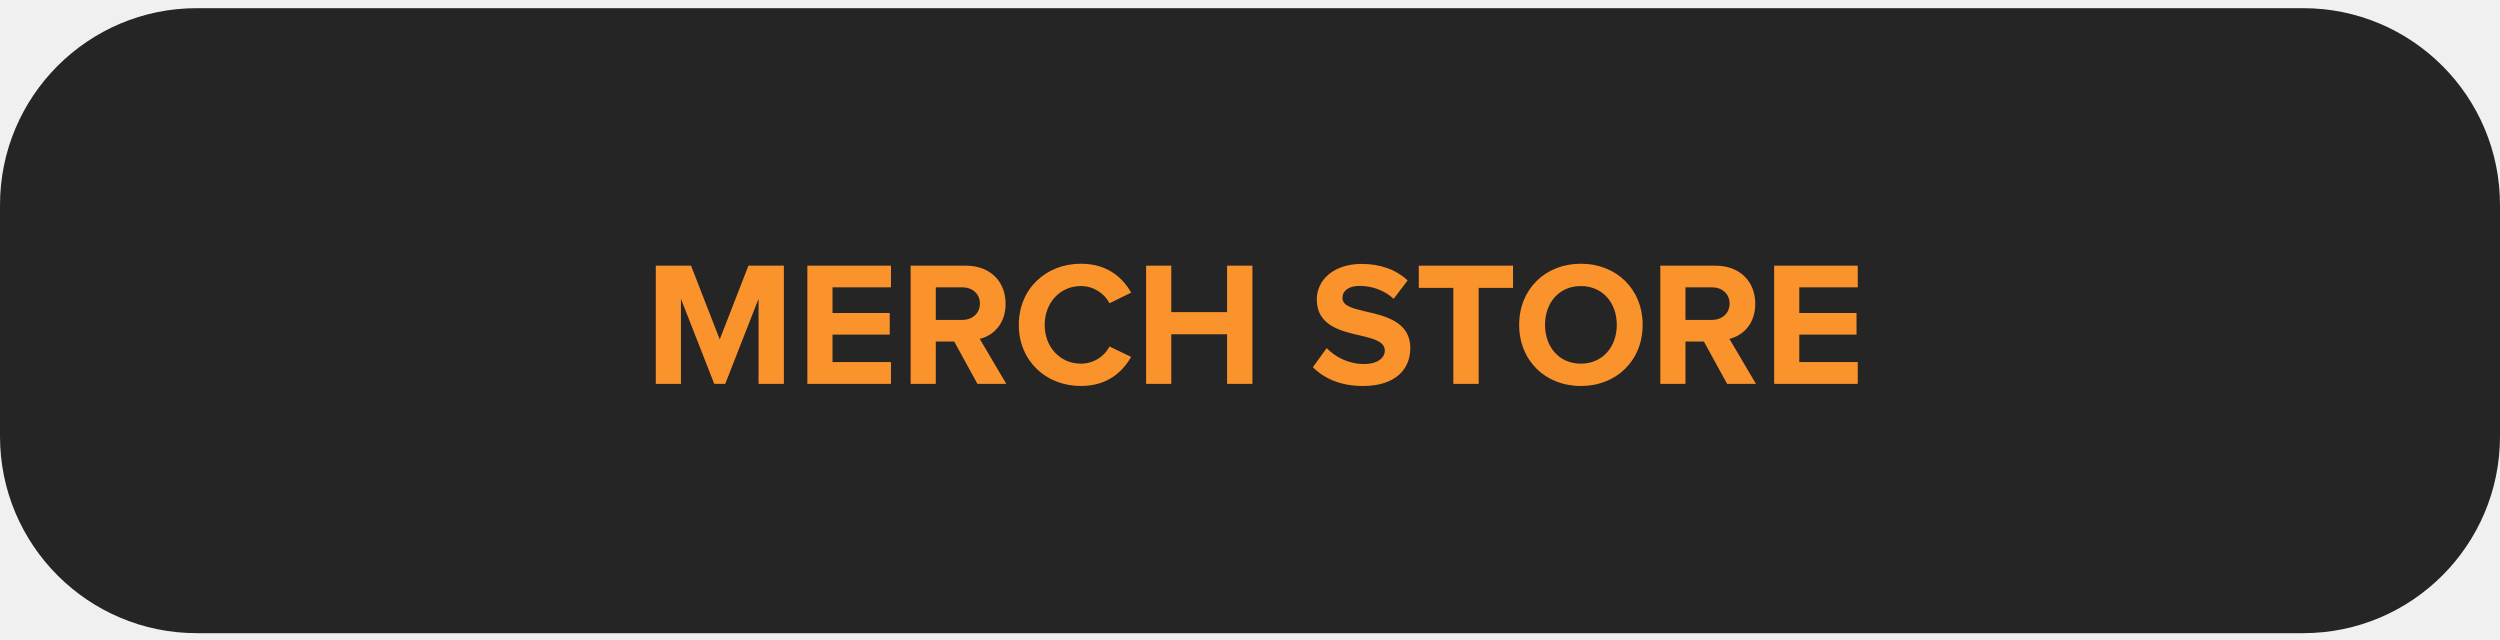
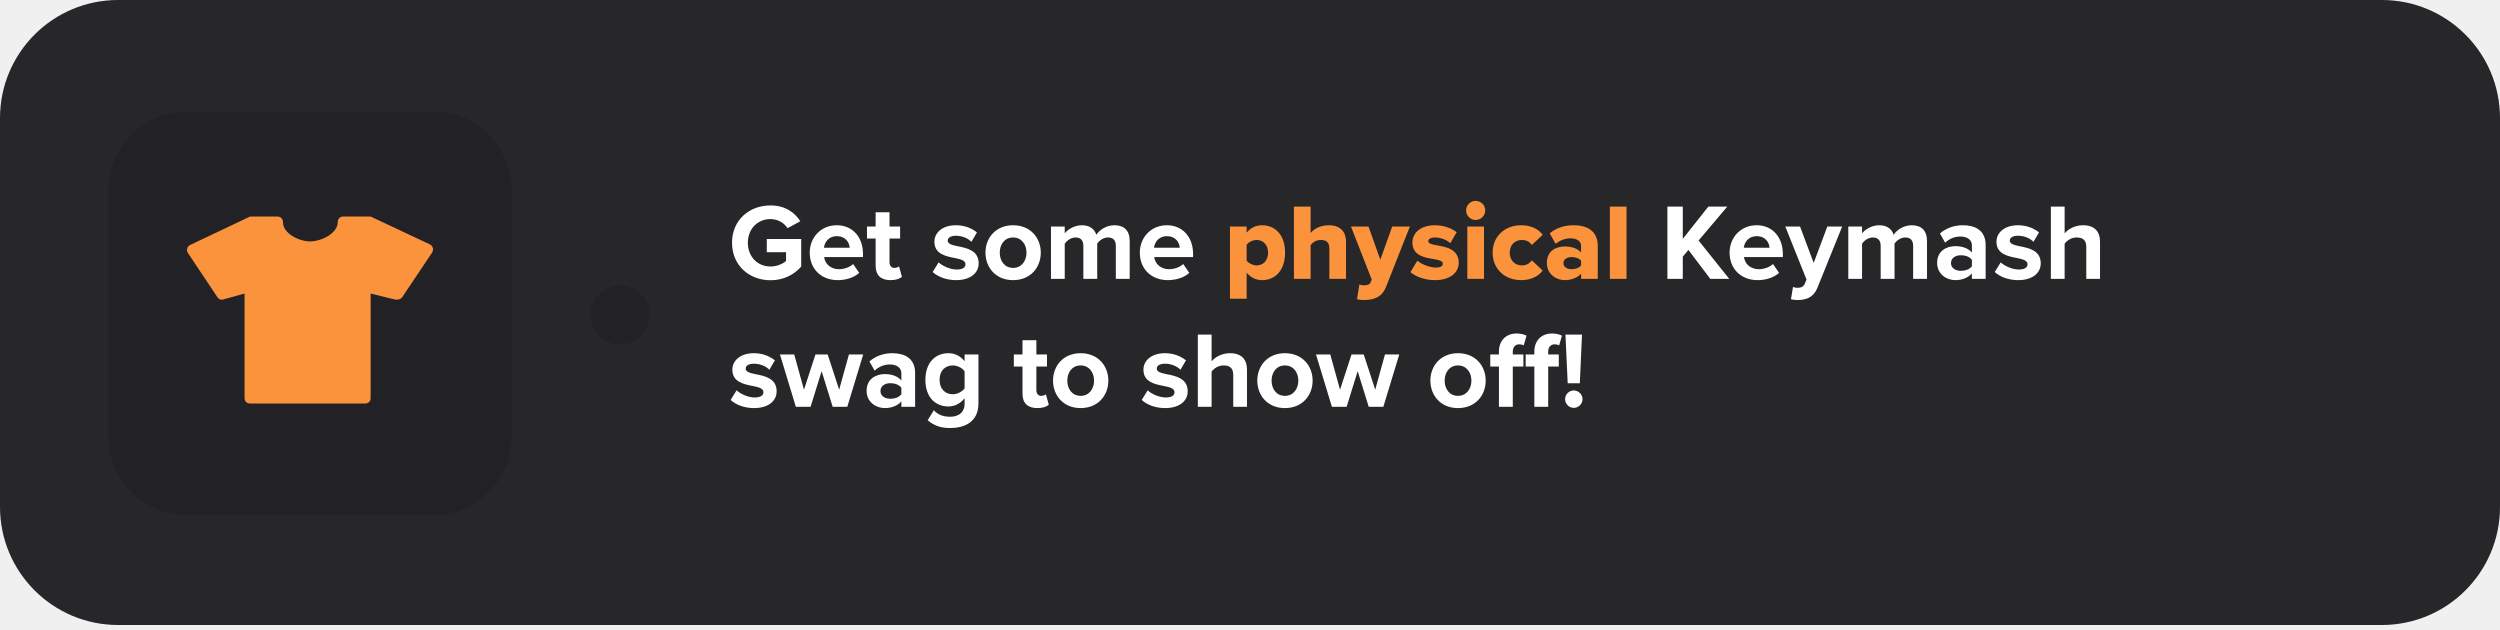
- <svg xmlns="http://www.w3.org/2000/svg" width="254" height="65" viewBox="0 0 254 65" fill="none">
-   <g filter="url(#filter0_b_179_713)">
-     <rect y="0.83" width="254" height="63.5" rx="20" fill="#252525" />
+ <svg xmlns="http://www.w3.org/2000/svg" width="254" height="64" viewBox="0 0 254 64" fill="none">
+   <rect width="254" height="63.5" rx="12" fill="#27272A" />
+   <g filter="url(#filter0_b_460_44)">
+     <rect x="11" y="11.33" width="41" height="41" rx="8" fill="#222226" />
  </g>
-   <path d="M77.068 39H79.642V26.994H76.042L73.126 34.482L70.21 26.994H66.628V39H69.184V30.36L72.568 39H73.684L77.068 30.36V39ZM82.027 39H90.523V36.786H84.583V33.996H90.397V31.8H84.583V29.19H90.523V26.994H82.027V39ZM99.307 39H102.241L99.541 34.428C100.837 34.122 102.169 32.988 102.169 30.864C102.169 28.632 100.639 26.994 98.137 26.994H92.521V39H95.077V34.698H96.949L99.307 39ZM99.559 30.846C99.559 31.854 98.785 32.502 97.759 32.502H95.077V29.19H97.759C98.785 29.19 99.559 29.838 99.559 30.846ZM109.811 39.216C112.547 39.216 114.059 37.758 114.923 36.264L112.727 35.202C112.223 36.192 111.143 36.948 109.811 36.948C107.723 36.948 106.139 35.274 106.139 33.006C106.139 30.738 107.723 29.064 109.811 29.064C111.143 29.064 112.223 29.838 112.727 30.81L114.923 29.73C114.077 28.236 112.547 26.796 109.811 26.796C106.301 26.796 103.511 29.316 103.511 33.006C103.511 36.696 106.301 39.216 109.811 39.216ZM124.671 39H127.245V26.994H124.671V31.71H119.001V26.994H116.445V39H119.001V33.96H124.671V39ZM133.388 37.308C134.522 38.442 136.178 39.216 138.482 39.216C141.722 39.216 143.288 37.56 143.288 35.364C143.288 32.7 140.768 32.106 138.788 31.656C137.402 31.332 136.394 31.08 136.394 30.27C136.394 29.55 137.006 29.046 138.158 29.046C139.328 29.046 140.624 29.46 141.596 30.36L143.018 28.488C141.83 27.39 140.246 26.814 138.338 26.814C135.512 26.814 133.784 28.434 133.784 30.432C133.784 33.114 136.304 33.654 138.266 34.104C139.652 34.428 140.696 34.734 140.696 35.634C140.696 36.318 140.012 36.984 138.608 36.984C136.952 36.984 135.638 36.246 134.792 35.364L133.388 37.308ZM147.658 39H150.232V29.244H153.724V26.994H144.148V29.244H147.658V39ZM154.347 33.006C154.347 36.624 156.993 39.216 160.611 39.216C164.247 39.216 166.893 36.624 166.893 33.006C166.893 29.388 164.247 26.796 160.611 26.796C156.993 26.796 154.347 29.388 154.347 33.006ZM164.265 33.006C164.265 35.238 162.825 36.948 160.611 36.948C158.397 36.948 156.975 35.238 156.975 33.006C156.975 30.756 158.397 29.064 160.611 29.064C162.825 29.064 164.265 30.756 164.265 33.006ZM175.473 39H178.407L175.707 34.428C177.003 34.122 178.335 32.988 178.335 30.864C178.335 28.632 176.805 26.994 174.303 26.994H168.687V39H171.243V34.698H173.115L175.473 39ZM175.725 30.846C175.725 31.854 174.951 32.502 173.925 32.502H171.243V29.19H173.925C174.951 29.19 175.725 29.838 175.725 30.846ZM180.253 39H188.749V36.786H182.809V33.996H188.623V31.8H182.809V29.19H188.749V26.994H180.253V39Z" fill="#FB932C" />
+   <path d="M74.374 24.667C74.374 26.977 76.134 28.473 78.279 28.473C79.61 28.473 80.655 27.923 81.403 27.087V24.282H77.905V25.624H79.863V26.515C79.544 26.801 78.95 27.076 78.279 27.076C76.948 27.076 75.98 26.053 75.98 24.667C75.98 23.281 76.948 22.258 78.279 22.258C79.049 22.258 79.676 22.665 80.017 23.182L81.315 22.478C80.754 21.609 79.797 20.872 78.279 20.872C76.134 20.872 74.374 22.346 74.374 24.667ZM82.269 25.668C82.269 27.373 83.49 28.462 85.107 28.462C85.932 28.462 86.768 28.209 87.296 27.725L86.68 26.823C86.339 27.153 85.756 27.351 85.261 27.351C84.359 27.351 83.82 26.79 83.732 26.119H87.681V25.811C87.681 24.073 86.603 22.885 85.019 22.885C83.402 22.885 82.269 24.128 82.269 25.668ZM85.019 23.996C85.943 23.996 86.295 24.667 86.328 25.173H83.71C83.776 24.645 84.15 23.996 85.019 23.996ZM90.472 28.462C91.055 28.462 91.429 28.308 91.638 28.121L91.341 27.065C91.264 27.142 91.066 27.219 90.857 27.219C90.549 27.219 90.373 26.966 90.373 26.636V24.238H91.451V23.017H90.373V21.565H88.965V23.017H88.085V24.238H88.965V27.01C88.965 27.956 89.493 28.462 90.472 28.462ZM94.759 27.637C95.32 28.154 96.211 28.462 97.135 28.462C98.609 28.462 99.434 27.725 99.434 26.757C99.434 25.437 98.213 25.195 97.3 25.019C96.706 24.898 96.288 24.777 96.288 24.447C96.288 24.139 96.618 23.952 97.124 23.952C97.773 23.952 98.378 24.227 98.697 24.568L99.258 23.611C98.73 23.193 98.015 22.885 97.113 22.885C95.716 22.885 94.935 23.666 94.935 24.557C94.935 25.822 96.112 26.042 97.025 26.218C97.63 26.339 98.092 26.471 98.092 26.845C98.092 27.175 97.806 27.384 97.201 27.384C96.541 27.384 95.749 27.021 95.364 26.658L94.759 27.637ZM102.928 28.462C104.688 28.462 105.744 27.186 105.744 25.668C105.744 24.161 104.688 22.885 102.928 22.885C101.179 22.885 100.123 24.161 100.123 25.668C100.123 27.186 101.179 28.462 102.928 28.462ZM102.928 27.219C102.059 27.219 101.575 26.504 101.575 25.668C101.575 24.843 102.059 24.128 102.928 24.128C103.797 24.128 104.292 24.843 104.292 25.668C104.292 26.504 103.797 27.219 102.928 27.219ZM113.369 28.33H114.777V24.491C114.777 23.402 114.194 22.885 113.215 22.885C112.401 22.885 111.697 23.369 111.389 23.853C111.191 23.248 110.696 22.885 109.915 22.885C109.101 22.885 108.397 23.391 108.177 23.71V23.017H106.78V28.33H108.177V24.755C108.386 24.458 108.793 24.128 109.277 24.128C109.849 24.128 110.069 24.48 110.069 24.975V28.33H111.477V24.744C111.675 24.458 112.082 24.128 112.577 24.128C113.149 24.128 113.369 24.48 113.369 24.975V28.33ZM115.806 25.668C115.806 27.373 117.027 28.462 118.644 28.462C119.469 28.462 120.305 28.209 120.833 27.725L120.217 26.823C119.876 27.153 119.293 27.351 118.798 27.351C117.896 27.351 117.357 26.79 117.269 26.119H121.218V25.811C121.218 24.073 120.14 22.885 118.556 22.885C116.939 22.885 115.806 24.128 115.806 25.668ZM118.556 23.996C119.48 23.996 119.832 24.667 119.865 25.173H117.247C117.313 24.645 117.687 23.996 118.556 23.996ZM173.764 28.33H175.689L172.576 24.436L175.491 20.993H173.566L170.97 24.271V20.993H169.408V28.33H170.97V26.075L171.542 25.393L173.764 28.33ZM175.726 25.668C175.726 27.373 176.947 28.462 178.564 28.462C179.389 28.462 180.225 28.209 180.753 27.725L180.137 26.823C179.796 27.153 179.213 27.351 178.718 27.351C177.816 27.351 177.277 26.79 177.189 26.119H181.138V25.811C181.138 24.073 180.06 22.885 178.476 22.885C176.859 22.885 175.726 24.128 175.726 25.668ZM178.476 23.996C179.4 23.996 179.752 24.667 179.785 25.173H177.167C177.233 24.645 177.607 23.996 178.476 23.996ZM182.169 29.155L181.96 30.409C182.136 30.453 182.488 30.486 182.653 30.486C183.566 30.464 184.27 30.2 184.666 29.199L187.163 23.017H185.656L184.27 26.713L182.884 23.017H181.388L183.544 28.407L183.346 28.858C183.214 29.144 182.972 29.243 182.609 29.243C182.477 29.243 182.29 29.21 182.169 29.155ZM194.376 28.33H195.784V24.491C195.784 23.402 195.201 22.885 194.222 22.885C193.408 22.885 192.704 23.369 192.396 23.853C192.198 23.248 191.703 22.885 190.922 22.885C190.108 22.885 189.404 23.391 189.184 23.71V23.017H187.787V28.33H189.184V24.755C189.393 24.458 189.8 24.128 190.284 24.128C190.856 24.128 191.076 24.48 191.076 24.975V28.33H192.484V24.744C192.682 24.458 193.089 24.128 193.584 24.128C194.156 24.128 194.376 24.48 194.376 24.975V28.33ZM200.344 28.33H201.741V24.898C201.741 23.369 200.63 22.885 199.42 22.885C198.584 22.885 197.748 23.149 197.099 23.721L197.627 24.656C198.078 24.238 198.606 24.029 199.178 24.029C199.882 24.029 200.344 24.381 200.344 24.92V25.657C199.992 25.228 199.365 25.008 198.661 25.008C197.814 25.008 196.813 25.459 196.813 26.702C196.813 27.89 197.814 28.462 198.661 28.462C199.354 28.462 199.981 28.209 200.344 27.78V28.33ZM200.344 27.054C200.113 27.362 199.673 27.516 199.222 27.516C198.672 27.516 198.221 27.23 198.221 26.735C198.221 26.218 198.672 25.932 199.222 25.932C199.673 25.932 200.113 26.086 200.344 26.394V27.054ZM202.665 27.637C203.226 28.154 204.117 28.462 205.041 28.462C206.515 28.462 207.34 27.725 207.34 26.757C207.34 25.437 206.119 25.195 205.206 25.019C204.612 24.898 204.194 24.777 204.194 24.447C204.194 24.139 204.524 23.952 205.03 23.952C205.679 23.952 206.284 24.227 206.603 24.568L207.164 23.611C206.636 23.193 205.921 22.885 205.019 22.885C203.622 22.885 202.841 23.666 202.841 24.557C202.841 25.822 204.018 26.042 204.931 26.218C205.536 26.339 205.998 26.471 205.998 26.845C205.998 27.175 205.712 27.384 205.107 27.384C204.447 27.384 203.655 27.021 203.27 26.658L202.665 27.637ZM211.966 28.33H213.363V24.557C213.363 23.523 212.802 22.885 211.636 22.885C210.767 22.885 210.107 23.303 209.766 23.71V20.993H208.369V28.33H209.766V24.755C210.008 24.436 210.437 24.128 210.976 24.128C211.581 24.128 211.966 24.359 211.966 25.096V28.33ZM74.231 40.637C74.792 41.154 75.683 41.462 76.607 41.462C78.081 41.462 78.906 40.725 78.906 39.757C78.906 38.437 77.685 38.195 76.772 38.019C76.178 37.898 75.76 37.777 75.76 37.447C75.76 37.139 76.09 36.952 76.596 36.952C77.245 36.952 77.85 37.227 78.169 37.568L78.73 36.611C78.202 36.193 77.487 35.885 76.585 35.885C75.188 35.885 74.407 36.666 74.407 37.557C74.407 38.822 75.584 39.042 76.497 39.218C77.102 39.339 77.564 39.471 77.564 39.845C77.564 40.175 77.278 40.384 76.673 40.384C76.013 40.384 75.221 40.021 74.836 39.658L74.231 40.637ZM84.599 41.33H86.084L87.701 36.017H86.249L85.259 39.592L84.093 36.017H82.85L81.684 39.592L80.694 36.017H79.242L80.859 41.33H82.355L83.477 37.711L84.599 41.33ZM91.579 41.33H92.976V37.898C92.976 36.369 91.865 35.885 90.655 35.885C89.819 35.885 88.983 36.149 88.334 36.721L88.862 37.656C89.313 37.238 89.841 37.029 90.413 37.029C91.117 37.029 91.579 37.381 91.579 37.92V38.657C91.227 38.228 90.6 38.008 89.896 38.008C89.049 38.008 88.048 38.459 88.048 39.702C88.048 40.89 89.049 41.462 89.896 41.462C90.589 41.462 91.216 41.209 91.579 40.78V41.33ZM91.579 40.054C91.348 40.362 90.908 40.516 90.457 40.516C89.907 40.516 89.456 40.23 89.456 39.735C89.456 39.218 89.907 38.932 90.457 38.932C90.908 38.932 91.348 39.086 91.579 39.394V40.054ZM94.252 42.694C94.923 43.277 95.627 43.486 96.54 43.486C97.849 43.486 99.411 42.991 99.411 40.967V36.017H98.003V36.699C97.574 36.16 97.002 35.885 96.364 35.885C95.022 35.885 94.021 36.853 94.021 38.591C94.021 40.362 95.033 41.297 96.364 41.297C97.013 41.297 97.585 40.989 98.003 40.461V41C98.003 42.045 97.211 42.342 96.54 42.342C95.869 42.342 95.308 42.155 94.879 41.682L94.252 42.694ZM98.003 39.449C97.772 39.79 97.266 40.054 96.804 40.054C96.012 40.054 95.462 39.504 95.462 38.591C95.462 37.678 96.012 37.128 96.804 37.128C97.266 37.128 97.772 37.381 98.003 37.733V39.449ZM105.393 41.462C105.976 41.462 106.35 41.308 106.559 41.121L106.262 40.065C106.185 40.142 105.987 40.219 105.778 40.219C105.47 40.219 105.294 39.966 105.294 39.636V37.238H106.372V36.017H105.294V34.565H103.886V36.017H103.006V37.238H103.886V40.01C103.886 40.956 104.414 41.462 105.393 41.462ZM109.792 41.462C111.552 41.462 112.608 40.186 112.608 38.668C112.608 37.161 111.552 35.885 109.792 35.885C108.043 35.885 106.987 37.161 106.987 38.668C106.987 40.186 108.043 41.462 109.792 41.462ZM109.792 40.219C108.923 40.219 108.439 39.504 108.439 38.668C108.439 37.843 108.923 37.128 109.792 37.128C110.661 37.128 111.156 37.843 111.156 38.668C111.156 39.504 110.661 40.219 109.792 40.219ZM115.997 40.637C116.558 41.154 117.449 41.462 118.373 41.462C119.847 41.462 120.672 40.725 120.672 39.757C120.672 38.437 119.451 38.195 118.538 38.019C117.944 37.898 117.526 37.777 117.526 37.447C117.526 37.139 117.856 36.952 118.362 36.952C119.011 36.952 119.616 37.227 119.935 37.568L120.496 36.611C119.968 36.193 119.253 35.885 118.351 35.885C116.954 35.885 116.173 36.666 116.173 37.557C116.173 38.822 117.35 39.042 118.263 39.218C118.868 39.339 119.33 39.471 119.33 39.845C119.33 40.175 119.044 40.384 118.439 40.384C117.779 40.384 116.987 40.021 116.602 39.658L115.997 40.637ZM125.298 41.33H126.695V37.557C126.695 36.523 126.134 35.885 124.968 35.885C124.099 35.885 123.439 36.303 123.098 36.71V33.993H121.701V41.33H123.098V37.755C123.34 37.436 123.769 37.128 124.308 37.128C124.913 37.128 125.298 37.359 125.298 38.096V41.33ZM130.546 41.462C132.306 41.462 133.362 40.186 133.362 38.668C133.362 37.161 132.306 35.885 130.546 35.885C128.797 35.885 127.741 37.161 127.741 38.668C127.741 40.186 128.797 41.462 130.546 41.462ZM130.546 40.219C129.677 40.219 129.193 39.504 129.193 38.668C129.193 37.843 129.677 37.128 130.546 37.128C131.415 37.128 131.91 37.843 131.91 38.668C131.91 39.504 131.415 40.219 130.546 40.219ZM139.062 41.33H140.547L142.164 36.017H140.712L139.722 39.592L138.556 36.017H137.313L136.147 39.592L135.157 36.017H133.705L135.322 41.33H136.818L137.94 37.711L139.062 41.33ZM148.131 41.462C149.891 41.462 150.947 40.186 150.947 38.668C150.947 37.161 149.891 35.885 148.131 35.885C146.382 35.885 145.326 37.161 145.326 38.668C145.326 40.186 146.382 41.462 148.131 41.462ZM148.131 40.219C147.262 40.219 146.778 39.504 146.778 38.668C146.778 37.843 147.262 37.128 148.131 37.128C149 37.128 149.495 37.843 149.495 38.668C149.495 39.504 149 40.219 148.131 40.219ZM152.291 41.33H153.699V37.238H154.777V36.017H153.699V35.753C153.699 35.247 153.963 34.983 154.359 34.983C154.524 34.983 154.689 35.016 154.81 35.093L155.096 34.103C154.843 33.971 154.48 33.883 154.084 33.883C153.039 33.883 152.291 34.576 152.291 35.731V36.017H151.411V37.238H152.291V41.33ZM155.888 41.33H157.296V37.238H158.374V36.017H157.296V35.753C157.296 35.247 157.56 34.983 157.956 34.983C158.121 34.983 158.286 35.016 158.407 35.093L158.693 34.103C158.44 33.971 158.077 33.883 157.681 33.883C156.636 33.883 155.888 34.576 155.888 35.731V36.017H155.008V37.238H155.888V41.33ZM159.279 38.943H160.511L160.731 33.993H159.048L159.279 38.943ZM159.015 40.56C159.015 41.033 159.411 41.44 159.895 41.44C160.379 41.44 160.786 41.033 160.786 40.56C160.786 40.076 160.379 39.669 159.895 39.669C159.411 39.669 159.015 40.076 159.015 40.56Z" fill="white" />
+   <path d="M126.659 30.354V27.703C127.099 28.231 127.638 28.462 128.232 28.462C129.563 28.462 130.564 27.472 130.564 25.668C130.564 23.875 129.563 22.885 128.232 22.885C127.627 22.885 127.077 23.127 126.659 23.633V23.017H124.965V30.354H126.659ZM128.837 25.668C128.837 26.471 128.331 26.966 127.671 26.966C127.308 26.966 126.868 26.757 126.659 26.482V24.865C126.868 24.579 127.308 24.381 127.671 24.381C128.331 24.381 128.837 24.876 128.837 25.668ZM135.061 28.33H136.755V24.546C136.755 23.567 136.205 22.885 134.995 22.885C134.104 22.885 133.477 23.292 133.158 23.666V20.993H131.464V28.33H133.158V24.898C133.356 24.656 133.686 24.381 134.181 24.381C134.72 24.381 135.061 24.59 135.061 25.239V28.33ZM138.116 28.891L137.874 30.398C138.05 30.453 138.446 30.486 138.6 30.486C139.612 30.464 140.415 30.211 140.844 29.089L143.242 23.017H141.449L140.239 26.383L139.04 23.017H137.258L139.37 28.407L139.249 28.693C139.161 28.913 138.919 28.99 138.534 28.99C138.402 28.99 138.237 28.957 138.116 28.891ZM143.302 27.648C143.863 28.143 144.842 28.462 145.788 28.462C147.317 28.462 148.208 27.714 148.208 26.702C148.208 25.294 146.866 25.074 145.964 24.92C145.403 24.821 145.117 24.733 145.117 24.491C145.117 24.26 145.392 24.128 145.788 24.128C146.426 24.128 147.031 24.403 147.35 24.711L147.999 23.589C147.427 23.171 146.668 22.885 145.777 22.885C144.303 22.885 143.5 23.699 143.5 24.634C143.5 25.987 144.776 26.174 145.678 26.328C146.228 26.416 146.591 26.515 146.591 26.79C146.591 27.021 146.382 27.186 145.876 27.186C145.249 27.186 144.402 26.834 144.006 26.482L143.302 27.648ZM149.928 22.346C150.467 22.346 150.896 21.917 150.896 21.378C150.896 20.839 150.467 20.41 149.928 20.41C149.389 20.41 148.96 20.839 148.96 21.378C148.96 21.917 149.389 22.346 149.928 22.346ZM149.081 28.33H150.775V23.017H149.081V28.33ZM151.651 25.668C151.651 27.34 152.894 28.462 154.555 28.462C155.699 28.462 156.414 27.945 156.733 27.483L155.633 26.449C155.424 26.746 155.083 26.966 154.632 26.966C153.928 26.966 153.389 26.471 153.389 25.668C153.389 24.865 153.928 24.381 154.632 24.381C155.083 24.381 155.424 24.579 155.633 24.887L156.733 23.864C156.414 23.391 155.699 22.885 154.555 22.885C152.894 22.885 151.651 24.007 151.651 25.668ZM160.638 28.33H162.332V25.008C162.332 23.358 161.133 22.885 159.857 22.885C159.043 22.885 158.13 23.127 157.448 23.71L158.053 24.777C158.482 24.414 159.032 24.216 159.56 24.216C160.242 24.216 160.638 24.524 160.638 24.986V25.657C160.319 25.261 159.692 25.041 158.988 25.041C158.174 25.041 157.162 25.426 157.162 26.713C157.162 27.912 158.174 28.462 158.988 28.462C159.67 28.462 160.308 28.198 160.638 27.802V28.33ZM160.638 26.966C160.462 27.219 160.066 27.351 159.692 27.351C159.241 27.351 158.845 27.153 158.845 26.735C158.845 26.317 159.241 26.119 159.692 26.119C160.066 26.119 160.462 26.251 160.638 26.493V26.966ZM163.561 28.33H165.255V20.993H163.561V28.33Z" fill="#FB923C" />
+   <path d="M43.984 25.213C44.029 25.375 43.973 25.554 43.879 25.694L40.877 30.176C40.765 30.349 40.531 30.444 40.336 30.444C40.28 30.444 40.124 30.433 40.063 30.416L37.657 29.823V40.441C37.657 40.765 37.429 41 37.1 41H25.404C25.075 41 24.847 40.765 24.847 40.441V29.823L22.686 30.422C22.435 30.5 22.218 30.399 22.078 30.181L19.099 25.711C19.004 25.565 18.976 25.403 19.021 25.241C19.06 25.073 19.177 24.962 19.327 24.884L25.404 22H28.189C28.517 22 28.746 22.229 28.746 22.559C28.746 23.71 30.355 24.526 31.503 24.526C32.65 24.526 34.315 23.716 34.315 22.559C34.315 22.235 34.544 22 34.872 22H37.657L43.673 24.828C43.828 24.906 43.94 25.046 43.984 25.213V25.213Z" fill="#FB923C" />
+   <circle cx="63" cy="32" r="3" fill="#222226" />
  <defs>
-     <filter id="filter0_b_179_713" x="-12" y="-11.17" width="278" height="87.5" filterUnits="userSpaceOnUse" color-interpolation-filters="sRGB">
+     <filter id="filter0_b_460_44" x="-1" y="-0.67" width="65" height="65" filterUnits="userSpaceOnUse" color-interpolation-filters="sRGB">
      <feFlood flood-opacity="0" result="BackgroundImageFix" />
      <feGaussianBlur in="BackgroundImage" stdDeviation="6" />
-       <feComposite in2="SourceAlpha" operator="in" result="effect1_backgroundBlur_179_713" />
-       <feBlend mode="normal" in="SourceGraphic" in2="effect1_backgroundBlur_179_713" result="shape" />
+       <feComposite in2="SourceAlpha" operator="in" result="effect1_backgroundBlur_460_44" />
+       <feBlend mode="normal" in="SourceGraphic" in2="effect1_backgroundBlur_460_44" result="shape" />
    </filter>
  </defs>
</svg>
